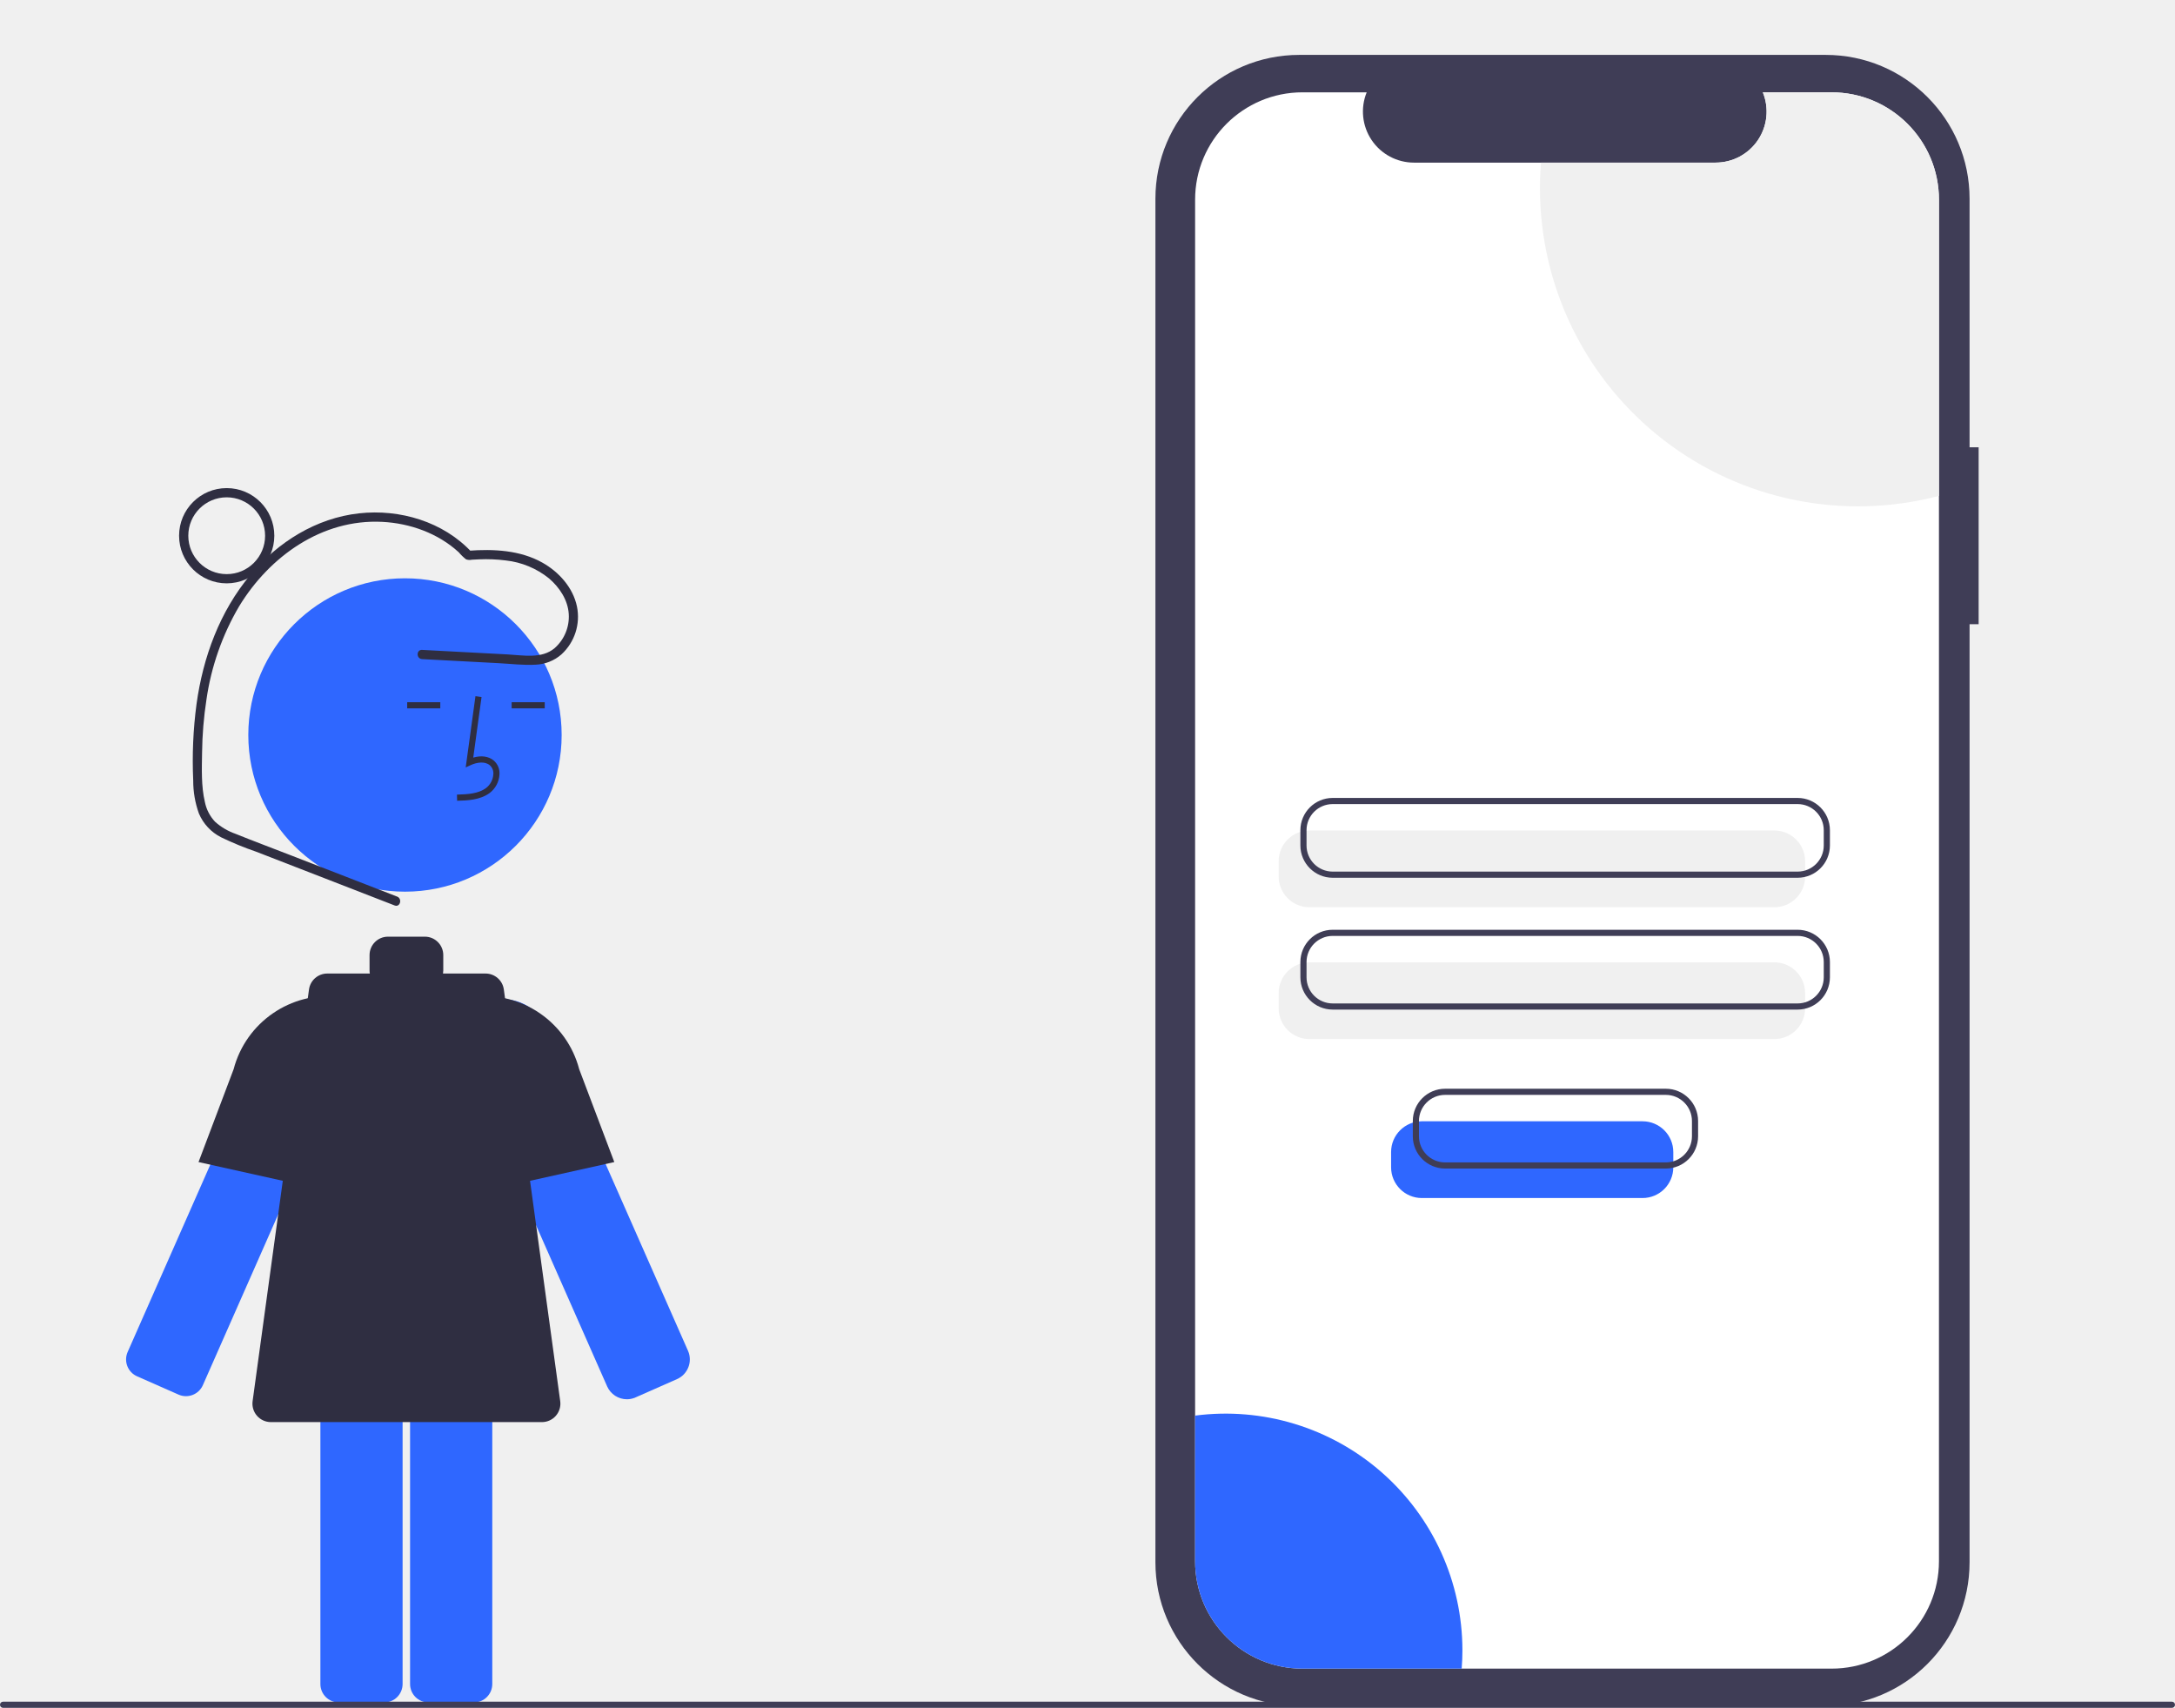
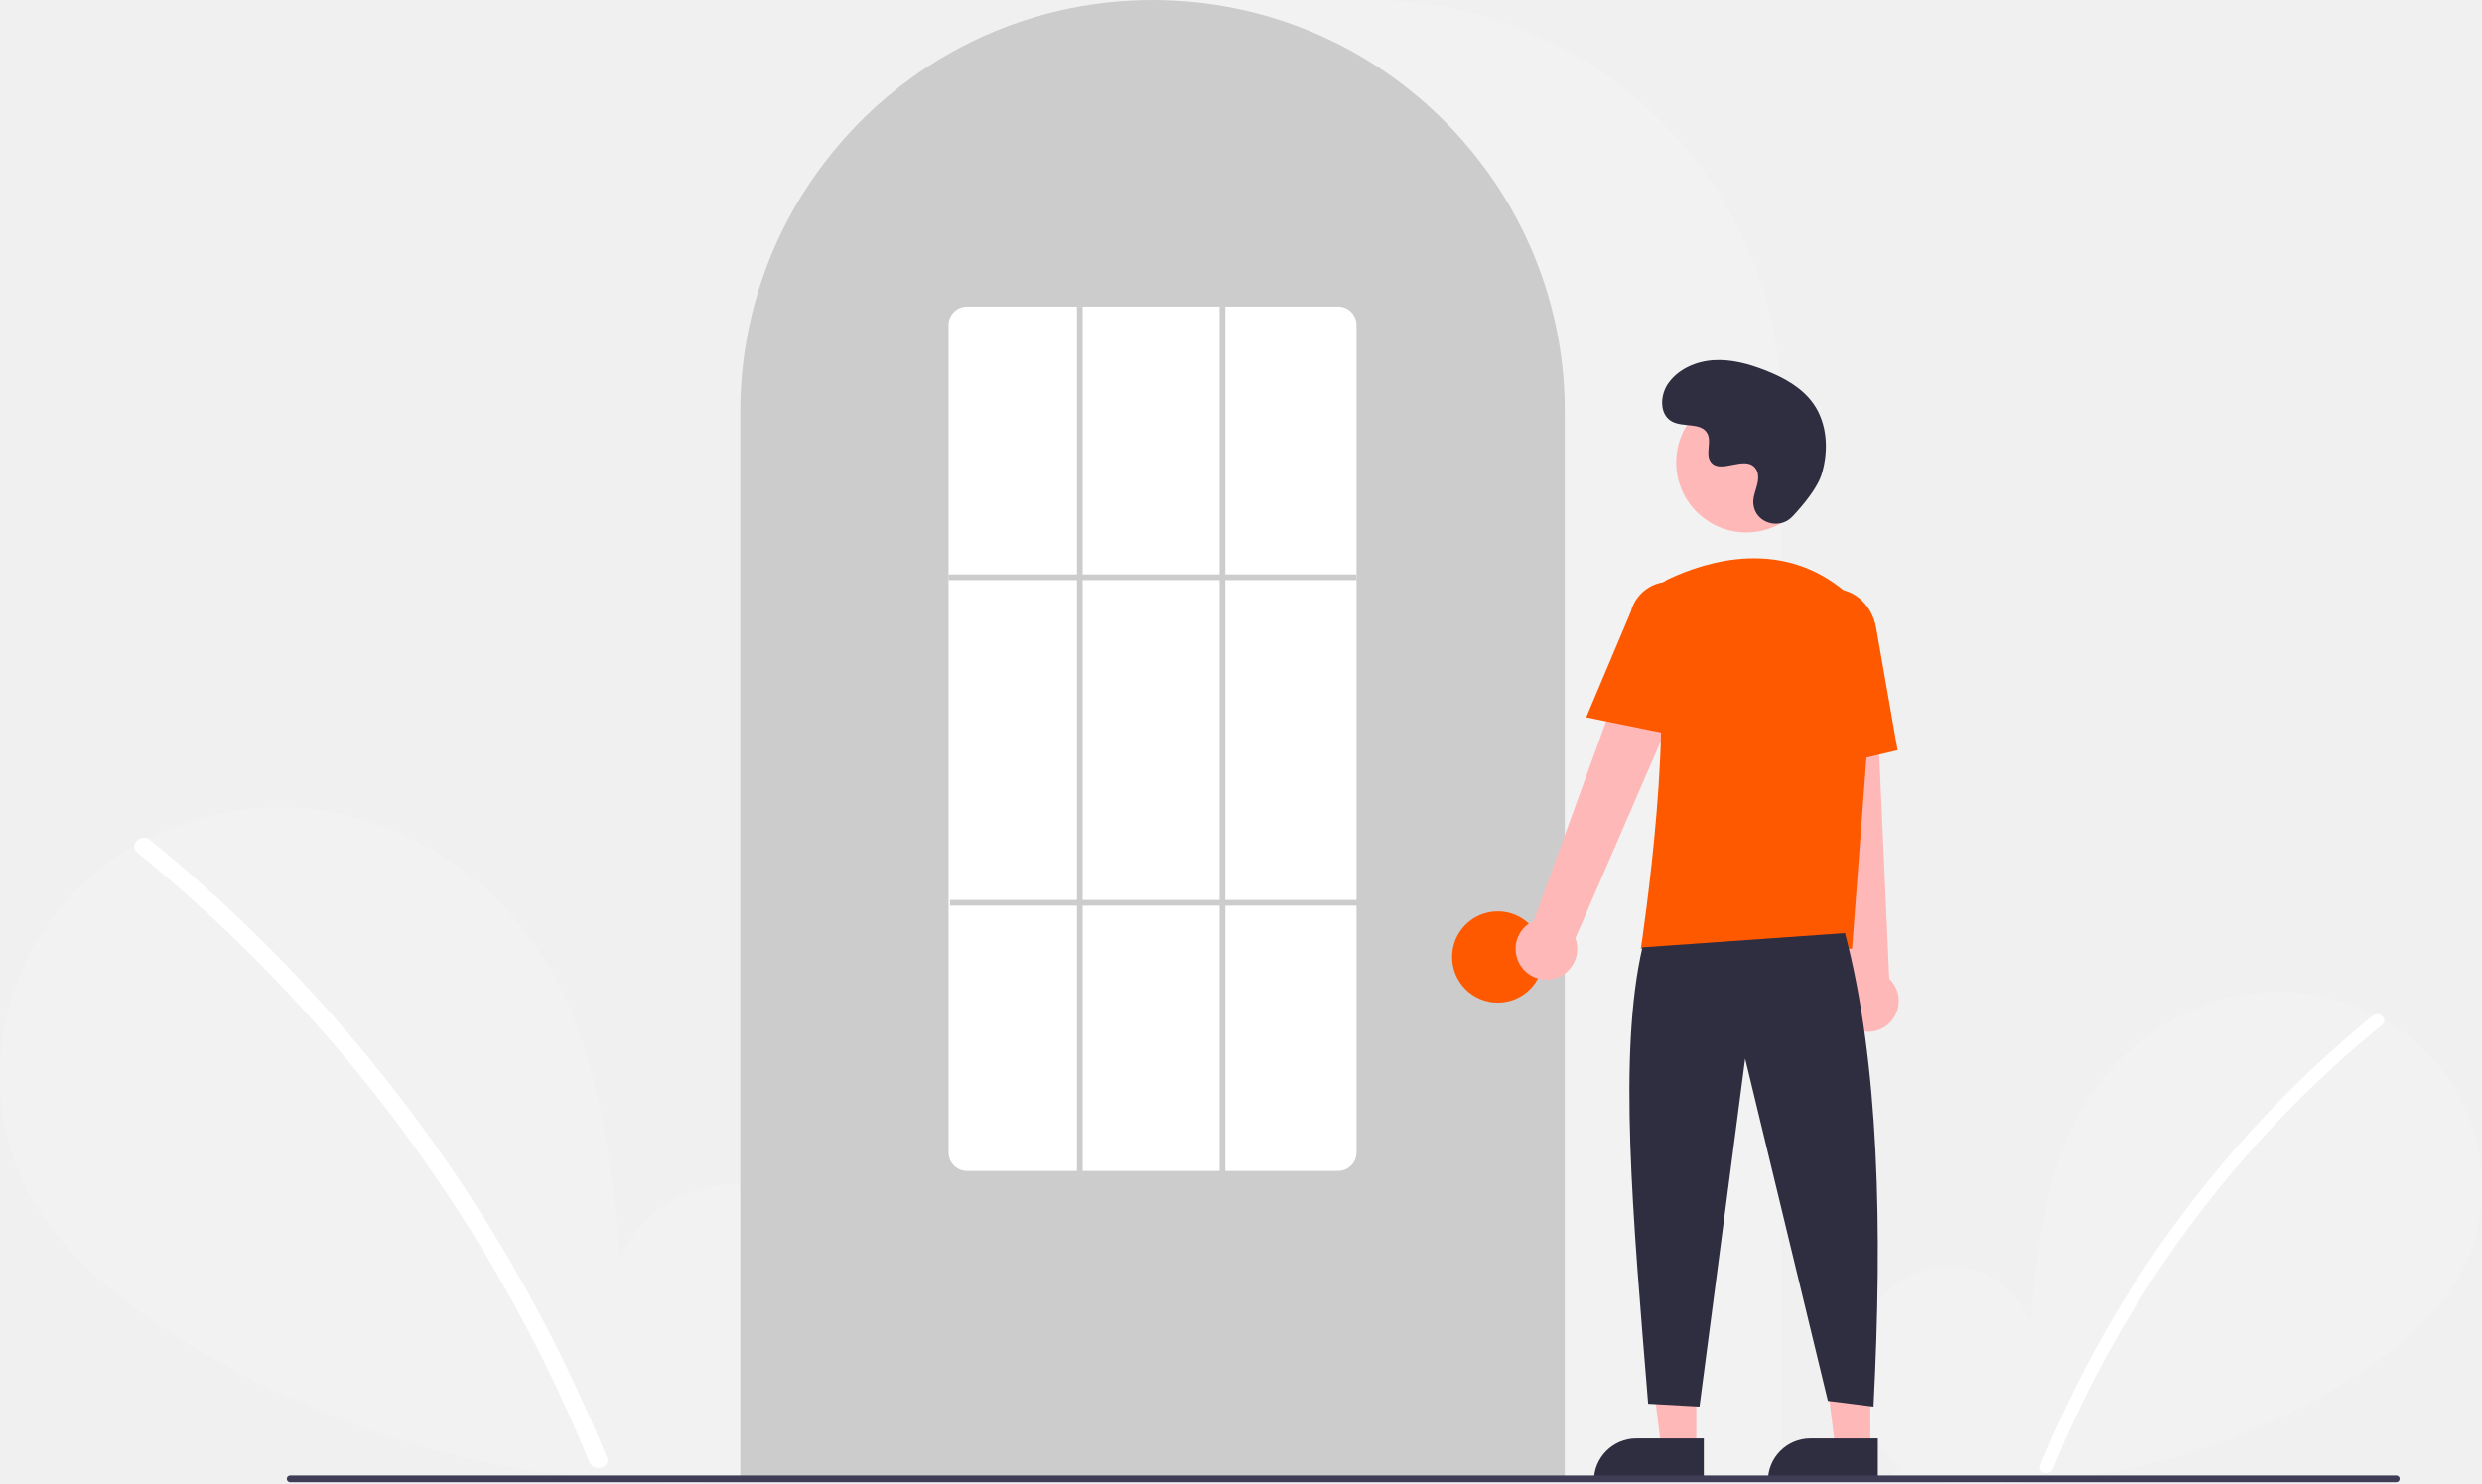
- <svg xmlns="http://www.w3.org/2000/svg" width="708" height="555.867" viewBox="0 0 708 555.867" role="img" artist="Katerina Limpitsouni" source="https://undraw.co/">
-   <path id="b10fb2cf-c586-4c5f-9fbf-e678f5ffa3db-1106" data-name="Path 133" d="M890.465,679.515a211.722,211.722,0,0,1-46.196,37.27c-.392.241-.79.467-1.189.7l-27.639-24.463c.29-.27.612-.572.958-.905C836.992,672.563,939.229,535.838,946.042,502.544,945.572,505.317,952.189,614.094,890.465,679.515Z" transform="translate(-246 -172.0663)" fill="#f0f0f0" />
-   <path id="a32c10c7-75df-4179-a648-6a8d2a687209-1107" data-name="Path 134" d="M849.602,721.505c-.523.125-1.054.241-1.588.348l-20.735-18.353c.405-.141.879-.309,1.42-.496,8.897-3.15,35.394-12.66,61.764-23.492,28.334-11.644,56.533-24.8,62.598-33.227C951.76,648.244,911.686,707.622,849.602,721.505Z" transform="translate(-246 -172.0663)" fill="#f0f0f0" />
-   <path d="M890.082,317.646h-2.953V236.753a46.819,46.819,0,0,0-46.819-46.819H668.926a46.819,46.819,0,0,0-46.819,46.819v443.789a46.819,46.819,0,0,0,46.819,46.819H840.31a46.819,46.819,0,0,0,46.819-46.819V375.228h2.953Z" transform="translate(-246 -172.0663)" fill="#3f3d56" />
-   <path d="M877.163,237.074V680.217a34.957,34.957,0,0,1-34.969,34.957H669.984a34.954,34.954,0,0,1-34.957-34.957V237.074a34.954,34.954,0,0,1,34.957-34.957h20.898a16.619,16.619,0,0,0,15.383,22.88h98.181a16.601,16.601,0,0,0,15.384-22.88H842.193A34.957,34.957,0,0,1,877.163,237.074Z" transform="translate(-246 -172.0663)" fill="#fff" />
-   <path d="M823.595,467.355H672.228a10.011,10.011,0,0,1-10-10v-4.978a10.011,10.011,0,0,1,10-10h151.367a10.011,10.011,0,0,1,10,10v4.978A10.011,10.011,0,0,1,823.595,467.355Z" transform="translate(-246 -172.0663)" fill="#f0f0f0" />
-   <path d="M823.595,510.262H672.228a10.011,10.011,0,0,1-10-10v-4.978a10.011,10.011,0,0,1,10-10h151.367a10.011,10.011,0,0,1,10,10v4.978A10.011,10.011,0,0,1,823.595,510.262Z" transform="translate(-246 -172.0663)" fill="#f0f0f0" />
-   <path d="M831.166,457.759H679.8a10.512,10.512,0,0,1-10.5-10.5v-4.978a10.512,10.512,0,0,1,10.5-10.5h151.367a10.512,10.512,0,0,1,10.5,10.5v4.978A10.512,10.512,0,0,1,831.166,457.759Zm-151.367-23.978a8.51,8.51,0,0,0-8.5,8.5v4.978a8.51,8.51,0,0,0,8.5,8.5h151.367a8.51,8.51,0,0,0,8.5-8.5v-4.978a8.51,8.51,0,0,0-8.5-8.5Z" transform="translate(-246 -172.0663)" fill="#3f3d56" />
-   <path d="M831.166,500.666H679.8a10.512,10.512,0,0,1-10.5-10.5V485.189a10.512,10.512,0,0,1,10.5-10.5h151.367a10.512,10.512,0,0,1,10.5,10.5v4.978A10.512,10.512,0,0,1,831.166,500.666ZM679.8,476.689a8.51,8.51,0,0,0-8.5,8.5v4.978a8.51,8.51,0,0,0,8.5,8.5h151.367a8.51,8.51,0,0,0,8.5-8.5V485.189a8.51,8.51,0,0,0-8.5-8.5Z" transform="translate(-246 -172.0663)" fill="#3f3d56" />
-   <path d="M877.163,237.074V333.464A103.539,103.539,0,0,1,747.28,233.389q0-4.24.341-8.392h56.826a16.601,16.601,0,0,0,15.384-22.88H842.193A34.957,34.957,0,0,1,877.163,237.074Z" transform="translate(-246 -172.0663)" fill="#f0f0f0" />
-   <path d="M722.041,709.154c0,2.032-.076,4.038-.24,6.02H669.984a34.954,34.954,0,0,1-34.957-34.957v-47.4a77.073,77.073,0,0,1,87.013,76.337Z" transform="translate(-246 -172.0663)" fill="#2f67ff" />
-   <path d="M304.121,625.985a6.007,6.007,0,0,0,7.911-3.067l46.679-105.794a13.379,13.379,0,0,0-17.077-17.876h-0a13.199,13.199,0,0,0-6.75,5.78,13.649,13.649,0,0,0-.654,1.293l-46.679,105.794a6,6,0,0,0,3.067,7.912Z" transform="translate(-246 -172.0663)" fill="#2f67ff" />
-   <path d="M356.795,560.557l-46.172-10.261,11.428-30.232a31.95,31.95,0,0,1,34.299-23.628l.445.049Z" transform="translate(-246 -172.0663)" fill="#2f2e41" />
-   <path d="M450.055,627.498a7.028,7.028,0,0,1-6.412-4.177L396.964,517.527a14.381,14.381,0,0,1,25.609-12.997v-0a14.618,14.618,0,0,1,.703,1.388l46.679,105.794a7,7,0,0,1-3.579,9.23l-13.961,6.16-.007-.016A6.944,6.944,0,0,1,450.055,627.498Z" transform="translate(-246 -172.0663)" fill="#2f67ff" />
-   <path d="M385.485,591.169a6.007,6.007,0,0,0-6,6V720.183a6.007,6.007,0,0,0,6,6H400.245a6.007,6.007,0,0,0,6-6V597.169a6.007,6.007,0,0,0-6-6Z" transform="translate(-246 -172.0663)" fill="#2f67ff" />
-   <path d="M356.293,591.169a6.007,6.007,0,0,0-6,6V720.183a6.007,6.007,0,0,0,6,6h14.76a6.007,6.007,0,0,0,6-6V597.169a6.007,6.007,0,0,0-6-6Z" transform="translate(-246 -172.0663)" fill="#2f67ff" />
-   <circle cx="131.828" cy="239.224" r="51" fill="#2f67ff" />
-   <path d="M394.8,432.699c3.306-.092,7.42-.207,10.59-2.522a8.133,8.133,0,0,0,3.2-6.073,5.471,5.471,0,0,0-1.86-4.493c-1.656-1.399-4.073-1.727-6.678-.961l2.699-19.726-1.981-.271L397.596,421.843l1.655-.759c1.918-.88,4.552-1.328,6.188.055a3.515,3.515,0,0,1,1.153,2.896,6.147,6.147,0,0,1-2.381,4.528c-2.467,1.802-5.746,2.034-9.466,2.138Z" transform="translate(-246 -172.0663)" fill="#2f2e41" />
-   <rect x="166.55" y="228.559" width="10.772" height="2" fill="#2f2e41" />
-   <rect x="132.55" y="228.559" width="10.772" height="2" fill="#2f2e41" />
-   <path d="M428.362,628.119l-18.356-134a6,6,0,0,0-5.945-5.186H390.205a6.025,6.025,0,0,0,.09-1v-5a6,6,0,0,0-6-6h-12a6,6,0,0,0-6,6v5a6.025,6.025,0,0,0,.09,1H352.53a6,6,0,0,0-5.945,5.186l-18.356,134a6,6,0,0,0,5.944,6.814h88.244A6,6,0,0,0,428.362,628.119Z" transform="translate(-246 -172.0663)" fill="#2f2e41" />
-   <path d="M399.795,560.557V496.486l.445-.049a31.961,31.961,0,0,1,34.315,23.68l11.411,30.18Z" transform="translate(-246 -172.0663)" fill="#2f2e41" />
-   <path d="M375.26,463.882l-35.275-13.692c-5.768-2.239-11.569-4.41-17.307-6.726a19.726,19.726,0,0,1-6.662-3.926,13.09,13.09,0,0,1-3.321-6.427c-1.223-5.171-1.002-10.825-.915-16.102a122.699,122.699,0,0,1,1.422-17.241,83.286,83.286,0,0,1,10.65-30.38c9.893-16.232,26.937-28.444,46.543-27.469,9.077.451,18.206,3.708,24.949,9.914a15.751,15.751,0,0,0,2.355,2.282,3.268,3.268,0,0,0,1.876.126q1.234-.079,2.471-.121a51.043,51.043,0,0,1,8.566.359,27.121,27.121,0,0,1,14.13,5.867c3.37,2.899,6.112,6.992,6.395,11.54a13.66,13.66,0,0,1-4.614,11.151c-4.209,3.547-10.213,2.3-15.261,2.033l-18.494-.98-9.37-.496c-1.929-.102-1.924,2.898,0,3l24.905,1.319c4.002.212,8.127.732,12.132.492a13.574,13.574,0,0,0,8.333-3.352,16.628,16.628,0,0,0,5.037-15.601c-1.284-6.138-5.852-11.215-11.207-14.235-7.286-4.11-15.988-4.504-24.141-3.896l1.061.439c-9.222-9.898-23.349-14.077-36.61-12.615-14.002,1.544-26.456,9.356-35.404,20.038-9.976,11.909-15.413,26.76-17.527,42.03a139.839,139.839,0,0,0-1.082,24.88,31.35,31.35,0,0,0,1.852,10.751,15.39,15.39,0,0,0,7.225,7.746,103.398,103.398,0,0,0,11.468,4.711L342.436,454.344l25.528,9.909,6.498,2.522c1.801.699,2.581-2.201.798-2.893Z" transform="translate(-246 -172.0663)" fill="#2f2e41" />
-   <path d="M319.795,361.934a15.5,15.5,0,1,1,15.5-15.5A15.517,15.517,0,0,1,319.795,361.934Zm0-28a12.5,12.5,0,1,0,12.5,12.5A12.514,12.514,0,0,0,319.795,333.934Z" transform="translate(-246 -172.0663)" fill="#2f2e41" />
-   <rect x="528.177" y="440.815" width="42.237" height="42.237" transform="translate(147.6141 -410.7547) rotate(37.40978)" fill="#f0f0f0" />
-   <path d="M389.295,228.934a33.949,33.949,0,0,1,27.277,13.702l19.59-25.614-58.779-44.956-44.956,58.779,25.333,19.376A34.003,34.003,0,0,1,389.295,228.934Z" transform="translate(-246 -172.0663)" fill="#f0f0f0" />
-   <path d="M953,727.934H247a1,1,0,0,1,0-2H953a1,1,0,0,1,0,2Z" transform="translate(-246 -172.0663)" fill="#3f3d56" />
-   <path d="M780.687,562.003H708.825a10.011,10.011,0,0,1-10-10v-4.978a10.011,10.011,0,0,1,10-10h71.862a10.011,10.011,0,0,1,10,10v4.978A10.011,10.011,0,0,1,780.687,562.003Z" transform="translate(-246 -172.0663)" fill="#2f67ff" />
-   <path d="M788.259,552.407H716.397a10.512,10.512,0,0,1-10.5-10.5v-4.978a10.512,10.512,0,0,1,10.5-10.5h71.862a10.512,10.512,0,0,1,10.5,10.5v4.978A10.512,10.512,0,0,1,788.259,552.407Zm-71.862-23.978a8.51,8.51,0,0,0-8.5,8.5v4.978a8.51,8.51,0,0,0,8.5,8.5h71.862a8.51,8.51,0,0,0,8.5-8.5v-4.978a8.51,8.51,0,0,0-8.5-8.5Z" transform="translate(-246 -172.0663)" fill="#3f3d56" />
+ <svg xmlns="http://www.w3.org/2000/svg" width="870" height="520.139" viewBox="0 0 870 520.139" role="img" artist="Katerina Limpitsouni" source="https://undraw.co/">
+   <path d="M831.092,704.187c-11.138-9.412-17.904-24.28-16.13-38.754s12.764-27.78,27.018-30.854,30.504,5.435,34.834,19.359c2.383-26.846,5.129-54.818,19.402-77.68,12.924-20.701,35.309-35.514,59.569-38.164s49.803,7.359,64.933,26.507,18.835,46.985,8.238,68.969c-7.806,16.195-22.188,28.247-37.257,38.052a240.452,240.452,0,0,1-164.454,35.977Z" transform="translate(-165 -189.9307)" fill="#f2f2f2" />
+   <path d="M996.728,546.01a393.414,393.414,0,0,0-54.826,54.442,394.561,394.561,0,0,0-61.752,103.194c-1.112,2.725,3.313,3.911,4.412,1.216A392.342,392.342,0,0,1,999.963,549.245c2.284-1.86-.97-5.08-3.236-3.236Z" transform="translate(-165 -189.9307)" fill="#fff" />
+   <path d="M445.067,701.63c15.299-12.927,24.591-33.348,22.154-53.228s-17.531-38.156-37.11-42.377-41.897,7.464-47.844,26.59c-3.273-36.873-7.044-75.292-26.648-106.693-17.751-28.433-48.497-48.778-81.818-52.418s-68.404,10.107-89.185,36.407-25.869,64.535-11.315,94.729c10.722,22.243,30.475,38.797,51.172,52.264,66.03,42.965,147.939,60.884,225.877,49.415" transform="translate(-165 -189.9307)" fill="#f2f2f2" />
+   <path d="M217.567,484.373a540.355,540.355,0,0,1,75.304,74.777A548.076,548.076,0,0,1,352.257,647.04a545.835,545.835,0,0,1,25.43,53.846c1.527,3.743-4.55,5.372-6.06,1.671a536.36,536.36,0,0,0-49.009-92.727A539.734,539.734,0,0,0,256.889,528.632a538.441,538.441,0,0,0-43.766-39.815c-3.138-2.555,1.332-6.978,4.444-4.444Z" transform="translate(-165 -189.9307)" fill="#fff" />
+   <path d="M789.5,708.931h-365v-374.5c0-79.678,64.822-144.5,144.5-144.5h76c79.677,0,144.5,64.822,144.5,144.5Z" transform="translate(-165 -189.9307)" fill="#f2f2f2" />
+   <path d="M713.5,708.931h-289v-374.5a143.382,143.382,0,0,1,27.596-84.944c.664-.905,1.326-1.798,2.009-2.681a144.466,144.466,0,0,1,30.754-29.851c.66-.48,1.322-.952,1.994-1.423a144.16,144.16,0,0,1,31.472-16.459c.661-.25,1.334-.501,2.007-.742a144.02,144.02,0,0,1,31.108-7.336c.658-.09,1.333-.16,2.008-.23a146.288,146.288,0,0,1,31.105,0c.673.07,1.349.141,2.014.231a143.995,143.995,0,0,1,31.1,7.335c.673.241,1.346.492,2.009.743a143.799,143.799,0,0,1,31.106,16.216c.672.461,1.344.933,2.006,1.405a145.987,145.987,0,0,1,18.384,15.564,144.305,144.305,0,0,1,12.724,14.551c.681.88,1.343,1.773,2.005,2.677A143.382,143.382,0,0,1,713.5,334.431Z" transform="translate(-165 -189.9307)" fill="#ccc" />
+   <circle cx="525" cy="335.5" r="16" fill="#ff5900" />
+   <polygon points="594.599 507.783 582.339 507.783 576.506 460.495 594.601 460.496 594.599 507.783" fill="#ffb8b8" />
+   <path d="M573.582,504.28h23.644a0,0,0,0,1,0,0v14.887a0,0,0,0,1,0,0H558.695a0,0,0,0,1,0,0v0a14.887,14.887,0,0,1,14.887-14.887Z" fill="#2f2e41" />
+   <polygon points="655.599 507.783 643.339 507.783 637.506 460.495 655.601 460.496 655.599 507.783" fill="#ffb8b8" />
+   <path d="M634.582,504.28h23.644a0,0,0,0,1,0,0v14.887a0,0,0,0,1,0,0H619.695a0,0,0,0,1,0,0v0a14.887,14.887,0,0,1,14.887-14.887Z" fill="#2f2e41" />
+   <path d="M698.098,528.6a10.743,10.743,0,0,1,4.511-15.843l41.676-114.867L764.791,409.082,717.206,518.853a10.801,10.801,0,0,1-19.109,9.748Z" transform="translate(-165 -189.9307)" fill="#ffb8b8" />
+   <path d="M814.336,550.184a10.743,10.743,0,0,1-2.893-16.217L798.533,412.458l23.338,1.066L827.236,533.045a10.801,10.801,0,0,1-12.9,17.139Z" transform="translate(-165 -189.9307)" fill="#ffb8b8" />
+   <circle cx="612.106" cy="162.123" r="24.561" fill="#ffb8b8" />
+   <path d="M814.18,522.549H740.133l.089-.576c.133-.861,13.197-86.439,3.562-114.436a11.813,11.813,0,0,1,6.069-14.584h0c13.772-6.485,40.208-14.471,62.52,4.909a28.234,28.234,0,0,1,9.459,23.396Z" transform="translate(-165 -189.9307)" fill="#ff5900" />
+   <path d="M754.354,448.181,721.018,441.418l15.626-37.03a13.997,13.997,0,0,1,27.106,6.998Z" transform="translate(-165 -189.9307)" fill="#ff5900" />
+   <path d="M797.05,460.739l-2.004-45.941c-1.52-8.636,3.424-16.8,11.027-18.135,7.605-1.33,15.032,4.66,16.558,13.36l7.533,42.928Z" transform="translate(-165 -189.9307)" fill="#ff5900" />
+   <path d="M811.716,517.049c11.915,45.377,13.214,103.069,10,166l-16-2-29-120-16,122-18-1c-5.377-66.03-10.613-122.715-2-160Z" transform="translate(-165 -189.9307)" fill="#2f2e41" />
+   <path d="M793.289,371.035c-4.582,4.881-13.091,2.261-13.688-4.407a8.055,8.055,0,0,1,.01-1.556c.308-2.954,2.015-5.635,1.606-8.754a4.59,4.59,0,0,0-.84-2.149c-3.651-4.889-12.222,2.187-15.668-2.239-2.113-2.714.371-6.987-1.251-10.021-2.14-4.004-8.479-2.029-12.454-4.221-4.423-2.439-4.158-9.225-1.247-13.353,3.551-5.034,9.776-7.72,15.923-8.107s12.253,1.275,17.992,3.511c6.521,2.541,12.988,6.054,17.001,11.788,4.88,6.973,5.35,16.348,2.909,24.502C802.098,360.99,797.031,367.049,793.289,371.035Z" transform="translate(-165 -189.9307)" fill="#2f2e41" />
+   <path d="M1004.982,709.574h-738.294a1.191,1.191,0,0,1,0-2.381h738.294a1.191,1.191,0,0,1,0,2.381Z" transform="translate(-165 -189.9307)" fill="#3f3d56" />
+   <path d="M634,600.431H504a6.465,6.465,0,0,1-6.5-6.415V303.846a6.465,6.465,0,0,1,6.5-6.415H634a6.465,6.465,0,0,1,6.5,6.415V594.015A6.465,6.465,0,0,1,634,600.431Z" transform="translate(-165 -189.9307)" fill="#fff" />
+   <rect x="332.5" y="201.39" width="143" height="2" fill="#ccc" />
+   <rect x="333" y="315.5" width="143" height="2" fill="#ccc" />
+   <rect x="377.5" y="107.5" width="2" height="304" fill="#ccc" />
+   <rect x="427.5" y="107.5" width="2" height="304" fill="#ccc" />
</svg>
